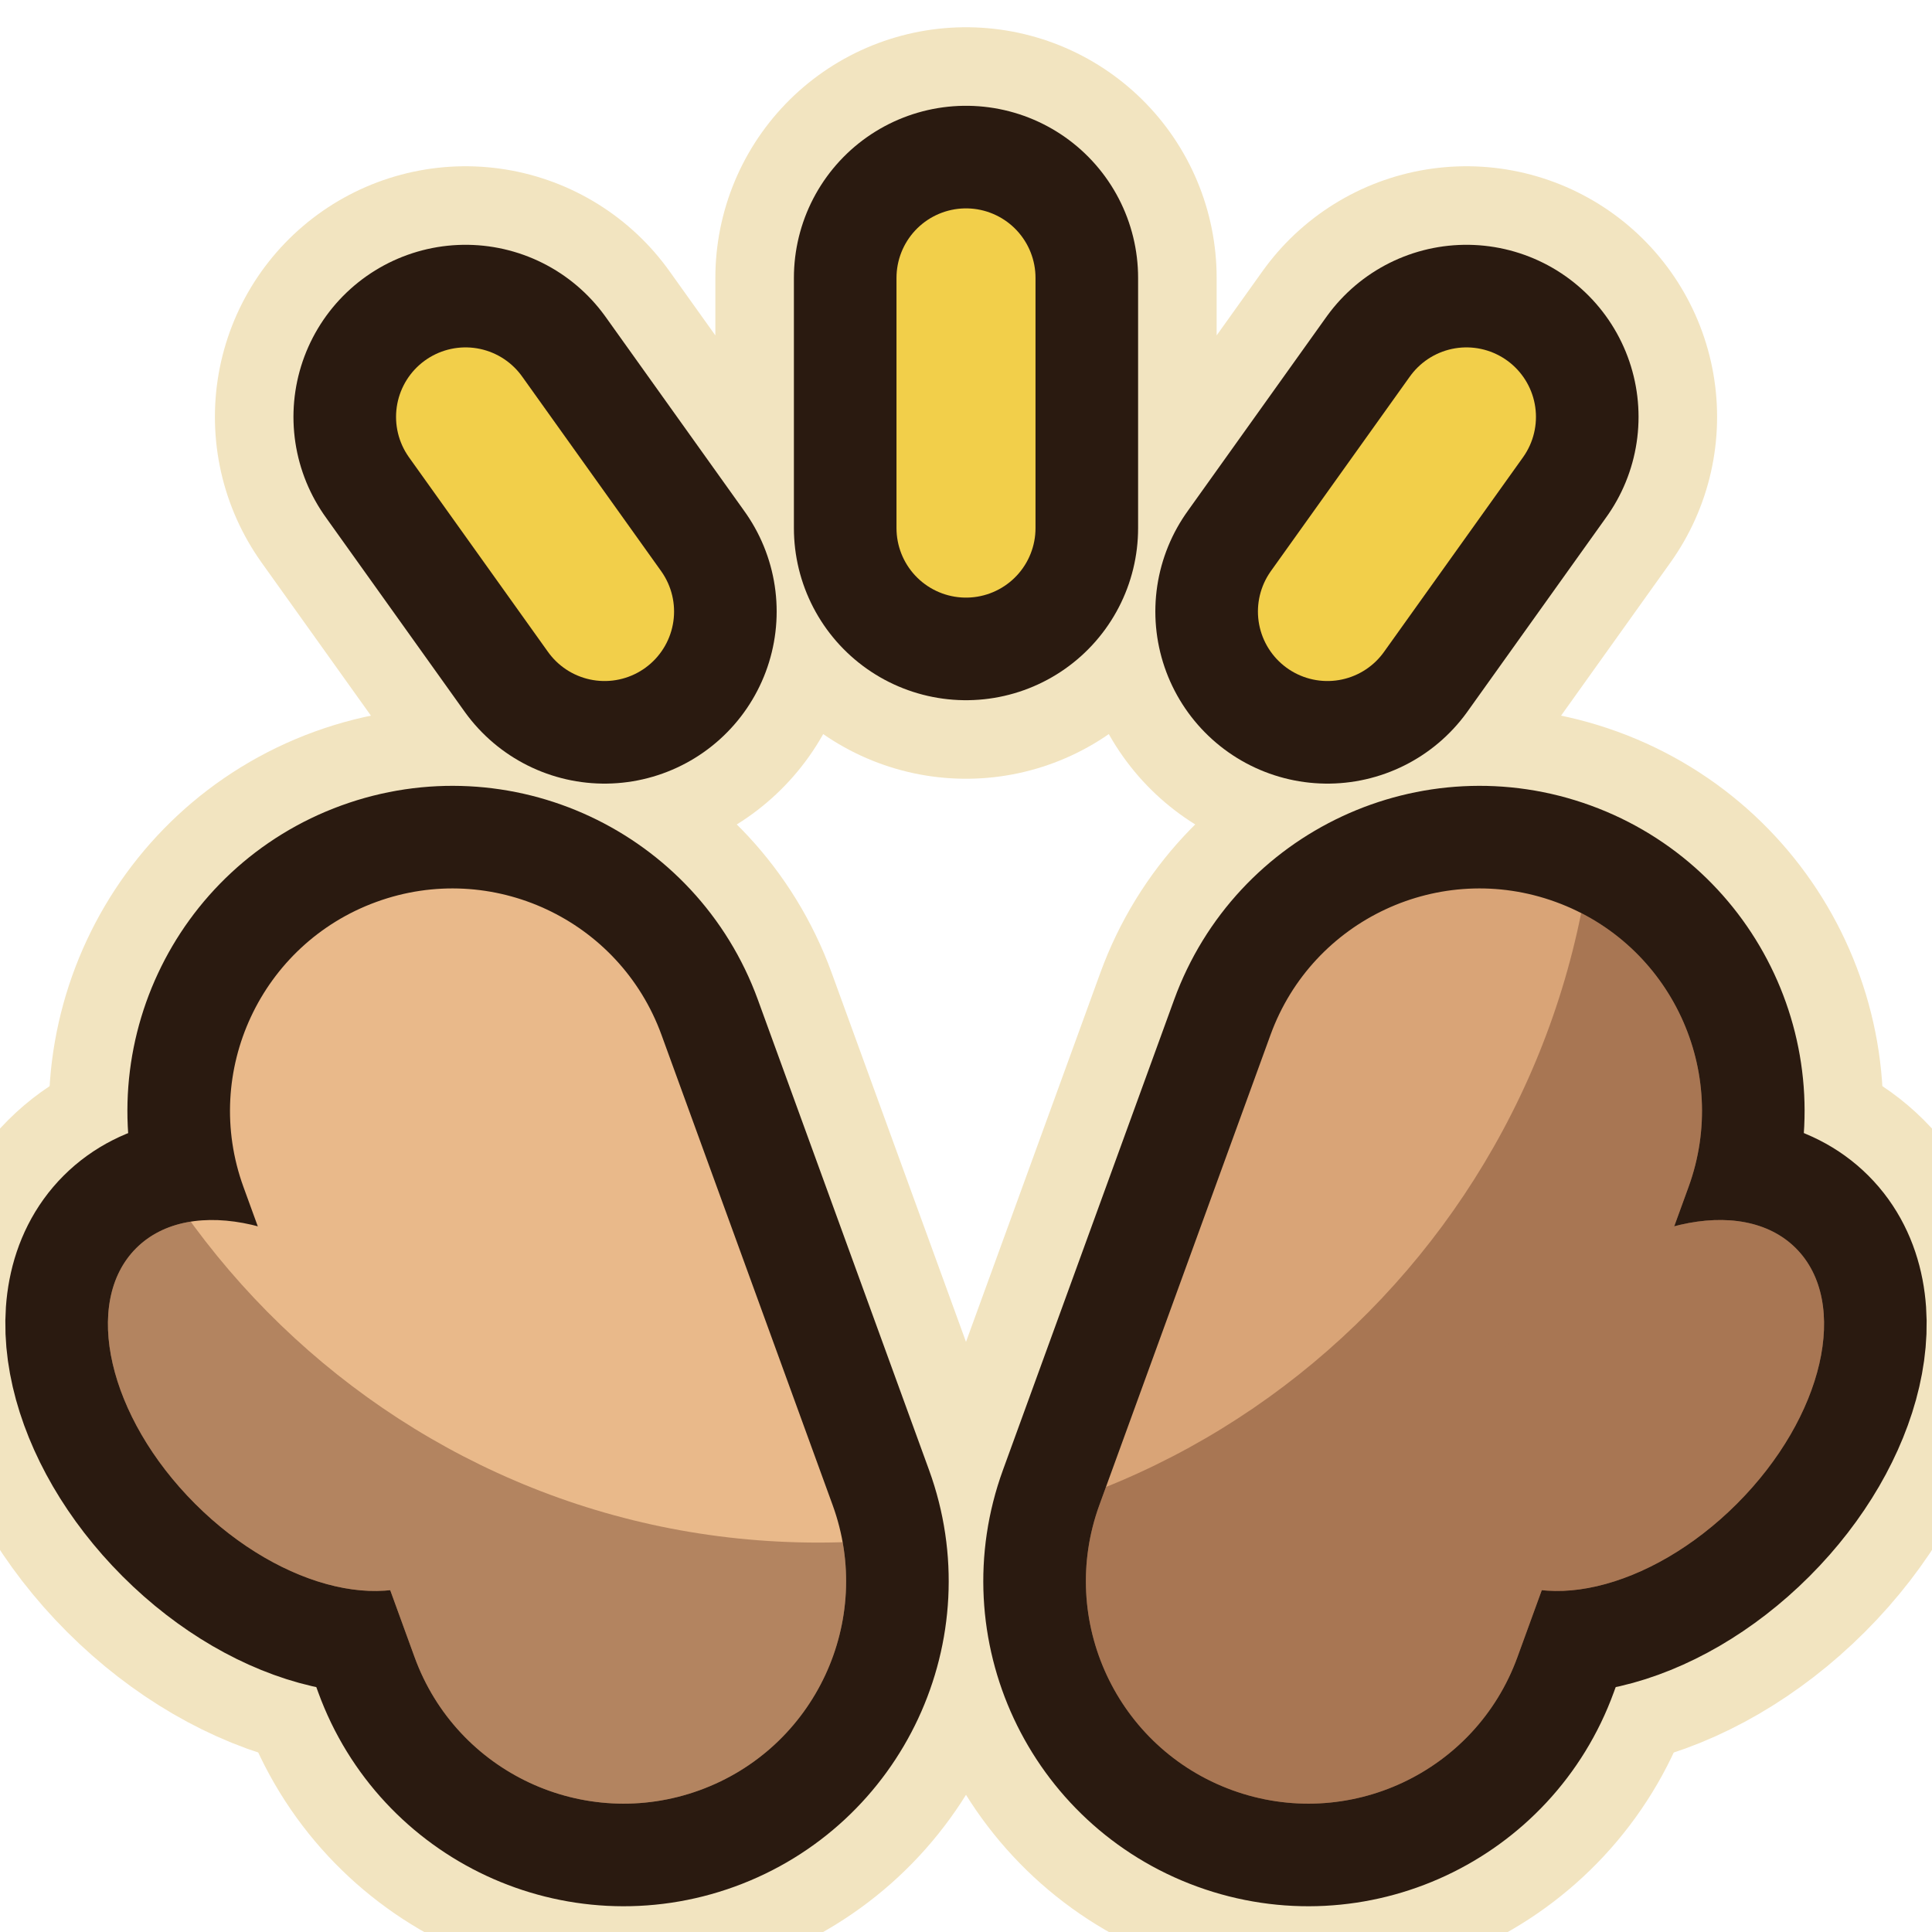
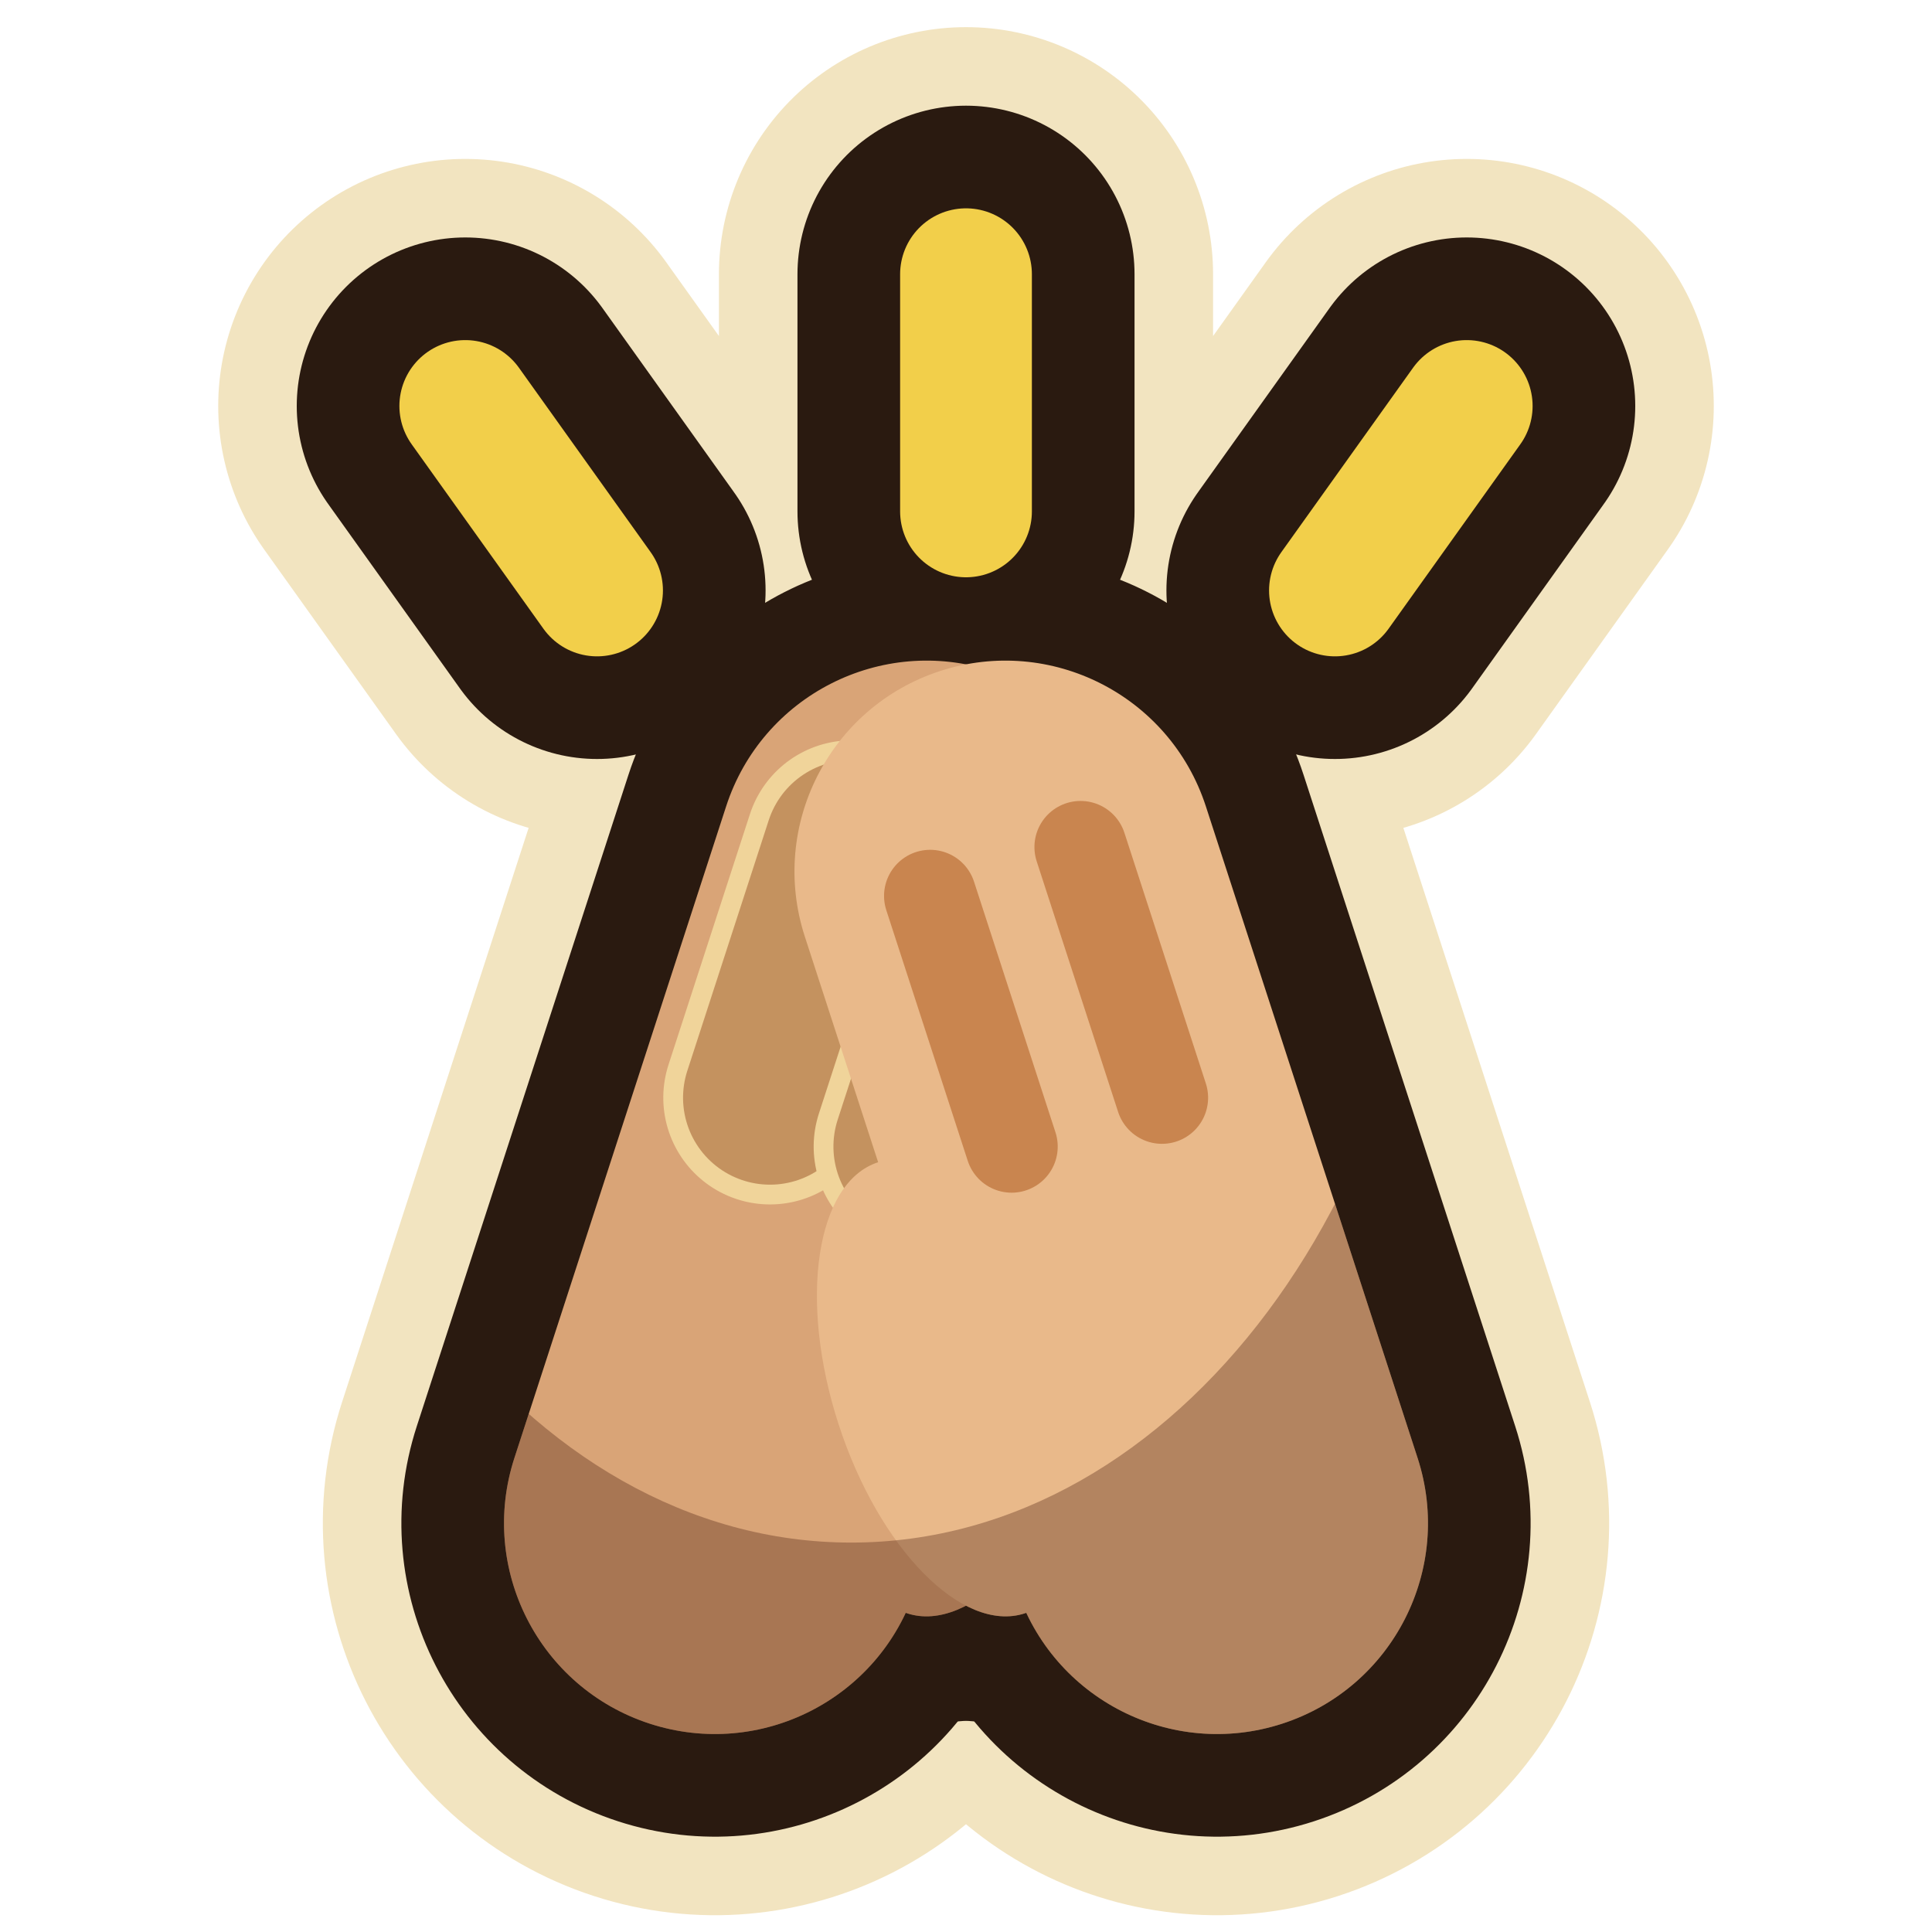
<svg xmlns="http://www.w3.org/2000/svg" viewBox="0 0 64 64" role="img" aria-label="clapping hands">
  <g fill="#f2e4c0" stroke="#f2e4c0" stroke-linejoin="round" stroke-linecap="round">
-     <g transform="translate(32 32) scale(0.921) translate(-32 -28.75)">
-       <g transform="rotate(-20 29 56)" stroke-width="13.03">
-         <rect x="14" y="22" width="16" height="34" rx="8" />
-         <ellipse cx="13" cy="38" rx="5" ry="8" transform="rotate(-25 13 38)" />
+     <g transform="translate(32 32) scale(0.873) translate(-32 -29.25)">
+       <g transform="rotate(18 20 58)">
+         <rect x="12" y="16" width="16" height="42" rx="8" stroke-width="13.75" />
+         <path fill="none" stroke-linecap="round" stroke-linejoin="round" stroke-width="21.85" d="M17 24L17 34M23 24L23 34" />
+         <path d="M28 37.5l0 9" stroke-width="22.75" />
      </g>
-       <g transform="rotate(20 35 56)" stroke-width="13.03">
-         <rect x="34" y="22" width="16" height="34" rx="8" />
-         <ellipse cx="51" cy="38" rx="5" ry="8" transform="rotate(25 51 38)" />
+       <g transform="rotate(-18 44 58)">
+         <rect x="36" y="16" width="16" height="42" rx="8" stroke-width="13.75" />
+         <path fill="none" stroke-linecap="round" stroke-linejoin="round" stroke-width="17.25" d="M41 24L41 34M47 24L47 34" />
+         <path d="M36 37.5l0 9" stroke-width="22.75" />
      </g>
-       <path fill="none" stroke-linecap="round" stroke-width="18.03" d="M32 4L32 13M14 9L19 16M50 9L45 16" />
+       <path fill="none" stroke-linecap="round" stroke-linejoin="round" stroke-width="18.75" d="M32 3L32 12M13 8L18 15M51 8L46 15" />
    </g>
  </g>
  <g fill="#2a1a10" stroke="#2a1a10" stroke-linejoin="round" stroke-linecap="round">
-     <g transform="translate(32 32) scale(0.921) translate(-32 -28.75)">
-       <g transform="rotate(-20 29 56)" stroke-width="7.38">
-         <rect x="14" y="22" width="16" height="34" rx="8" />
-         <ellipse cx="13" cy="38" rx="5" ry="8" transform="rotate(-25 13 38)" />
+     <g transform="translate(32 32) scale(0.873) translate(-32 -29.25)">
+       <g transform="rotate(18 20 58)">
+         <rect x="12" y="16" width="16" height="42" rx="8" stroke-width="7.79" />
+         <path fill="none" stroke-linecap="round" stroke-linejoin="round" stroke-width="15.89" d="M17 24L17 34M23 24L23 34" />
+         <path d="M28 37.5l0 9" stroke-width="16.79" />
      </g>
-       <g transform="rotate(20 35 56)" stroke-width="7.38">
-         <rect x="34" y="22" width="16" height="34" rx="8" />
-         <ellipse cx="51" cy="38" rx="5" ry="8" transform="rotate(25 51 38)" />
+       <g transform="rotate(-18 44 58)">
+         <rect x="36" y="16" width="16" height="42" rx="8" stroke-width="7.79" />
+         <path fill="none" stroke-linecap="round" stroke-linejoin="round" stroke-width="11.29" d="M41 24L41 34M47 24L47 34" />
+         <path d="M36 37.5l0 9" stroke-width="16.79" />
      </g>
-       <path fill="none" stroke-linecap="round" stroke-width="12.38" d="M32 4L32 13M14 9L19 16M50 9L45 16" />
+       <path fill="none" stroke-linecap="round" stroke-linejoin="round" stroke-width="12.79" d="M32 3L32 12M13 8L18 15M51 8L46 15" />
    </g>
  </g>
-   <g transform="translate(32 32) scale(0.921) translate(-32 -28.75)">
-     <g transform="rotate(-20 29 56)">
-       <rect x="14" y="22" width="16" height="34" rx="8" fill="#e9b98a" />
-       <ellipse cx="13" cy="38" rx="5" ry="8" fill="#e9b98a" transform="rotate(-25 13 38)" />
+   <g transform="translate(32 32) scale(0.873) translate(-32 -29.25)">
+     <g transform="rotate(18 20 58)">
+       <rect x="12" y="16" width="16" height="42" fill="#d9a477" rx="8" />
+       <path d="M17 24L17 34" fill="none" stroke="#f0d49a" stroke-width="8.1" stroke-linecap="round" stroke-linejoin="round" />
+       <path d="M17 24L17 34" fill="none" stroke="#c4925f" stroke-width="6.6" stroke-linecap="round" stroke-linejoin="round" />
+       <path d="M23 24L23 34" fill="none" stroke="#f0d49a" stroke-width="8.1" stroke-linecap="round" stroke-linejoin="round" />
+       <path d="M23 24L23 34" fill="none" stroke="#c4925f" stroke-width="6.6" stroke-linecap="round" stroke-linejoin="round" />
+       <ellipse cx="28" cy="42" rx="4.5" ry="9" fill="#d9a477" />
    </g>
-     <g transform="rotate(20 35 56)">
-       <rect x="34" y="22" width="16" height="34" rx="8" fill="#d9a477" />
-       <ellipse cx="51" cy="38" rx="5" ry="8" fill="#d9a477" transform="rotate(25 51 38)" />
+     <g transform="rotate(-18 44 58)">
+       <rect x="36" y="16" width="16" height="42" fill="#e9b98a" rx="8" />
+       <path d="M41 24L41 34" fill="none" stroke="#c9854f" stroke-width="3.5" stroke-linecap="round" stroke-linejoin="round" />
+       <path d="M47 24L47 34" fill="none" stroke="#c9854f" stroke-width="3.5" stroke-linecap="round" stroke-linejoin="round" />
+       <ellipse cx="36" cy="42" rx="4.5" ry="9" fill="#e9b98a" />
    </g>
-     <path d="M32 4L32 13" fill="none" stroke="#f2cf4a" stroke-width="5" stroke-linecap="round" />
-     <path d="M14 9L19 16" fill="none" stroke="#f2cf4a" stroke-width="5" stroke-linecap="round" />
-     <path d="M50 9L45 16" fill="none" stroke="#f2cf4a" stroke-width="5" stroke-linecap="round" />
+     <path d="M32 3L32 12" fill="none" stroke="#f2cf4a" stroke-width="5" stroke-linecap="round" stroke-linejoin="round" />
+     <path d="M13 8L18 15" fill="none" stroke="#f2cf4a" stroke-width="5" stroke-linecap="round" stroke-linejoin="round" />
+     <path d="M51 8L46 15" fill="none" stroke="#f2cf4a" stroke-width="5" stroke-linecap="round" stroke-linejoin="round" />
  </g>
  <defs>
    <clipPath id="hl-ico-clap">
-       <rect x="14" y="22" width="16" height="34" rx="8" transform="translate(32 32) scale(0.921) translate(-32 -28.75) rotate(-20 29 56)" />
-       <ellipse cx="13" cy="38" rx="5" ry="8" transform="translate(32 32) scale(0.921) translate(-32 -28.75) rotate(-20 29 56) rotate(-25 13 38)" />
-       <rect x="34" y="22" width="16" height="34" rx="8" transform="translate(32 32) scale(0.921) translate(-32 -28.75) rotate(20 35 56)" />
-       <ellipse cx="51" cy="38" rx="5" ry="8" transform="translate(32 32) scale(0.921) translate(-32 -28.75) rotate(20 35 56) rotate(25 51 38)" />
+       <rect x="12" y="16" width="16" height="42" rx="8" transform="translate(32 32) scale(0.873) translate(-32 -29.25) rotate(18 20 58)" />
+       <ellipse cx="28" cy="42" rx="4.5" ry="9" transform="translate(32 32) scale(0.873) translate(-32 -29.25) rotate(18 20 58)" />
+       <rect x="36" y="16" width="16" height="42" rx="8" transform="translate(32 32) scale(0.873) translate(-32 -29.25) rotate(-18 44 58)" />
+       <ellipse cx="36" cy="42" rx="4.5" ry="9" transform="translate(32 32) scale(0.873) translate(-32 -29.25) rotate(-18 44 58)" />
    </clipPath>
  </defs>
-   <path d="M3.2 2.9h57.6v58.2h-57.6zM1.3 25a25.8 26.1 0 1 0 51.6 0a25.8 26.1 0 1 0-51.6 0z" fill="#4a1c10" opacity=".34" fill-rule="evenodd" clip-path="url(#hl-ico-clap)" />
+   <path d="M9.2 2.9h45.5v58.2h-45.5zM8.7 25a19.5 26.1 0 1 0 39 0a19.5 26.1 0 1 0-39 0z" fill="#4a1c10" opacity=".34" fill-rule="evenodd" clip-path="url(#hl-ico-clap)" />
</svg>
